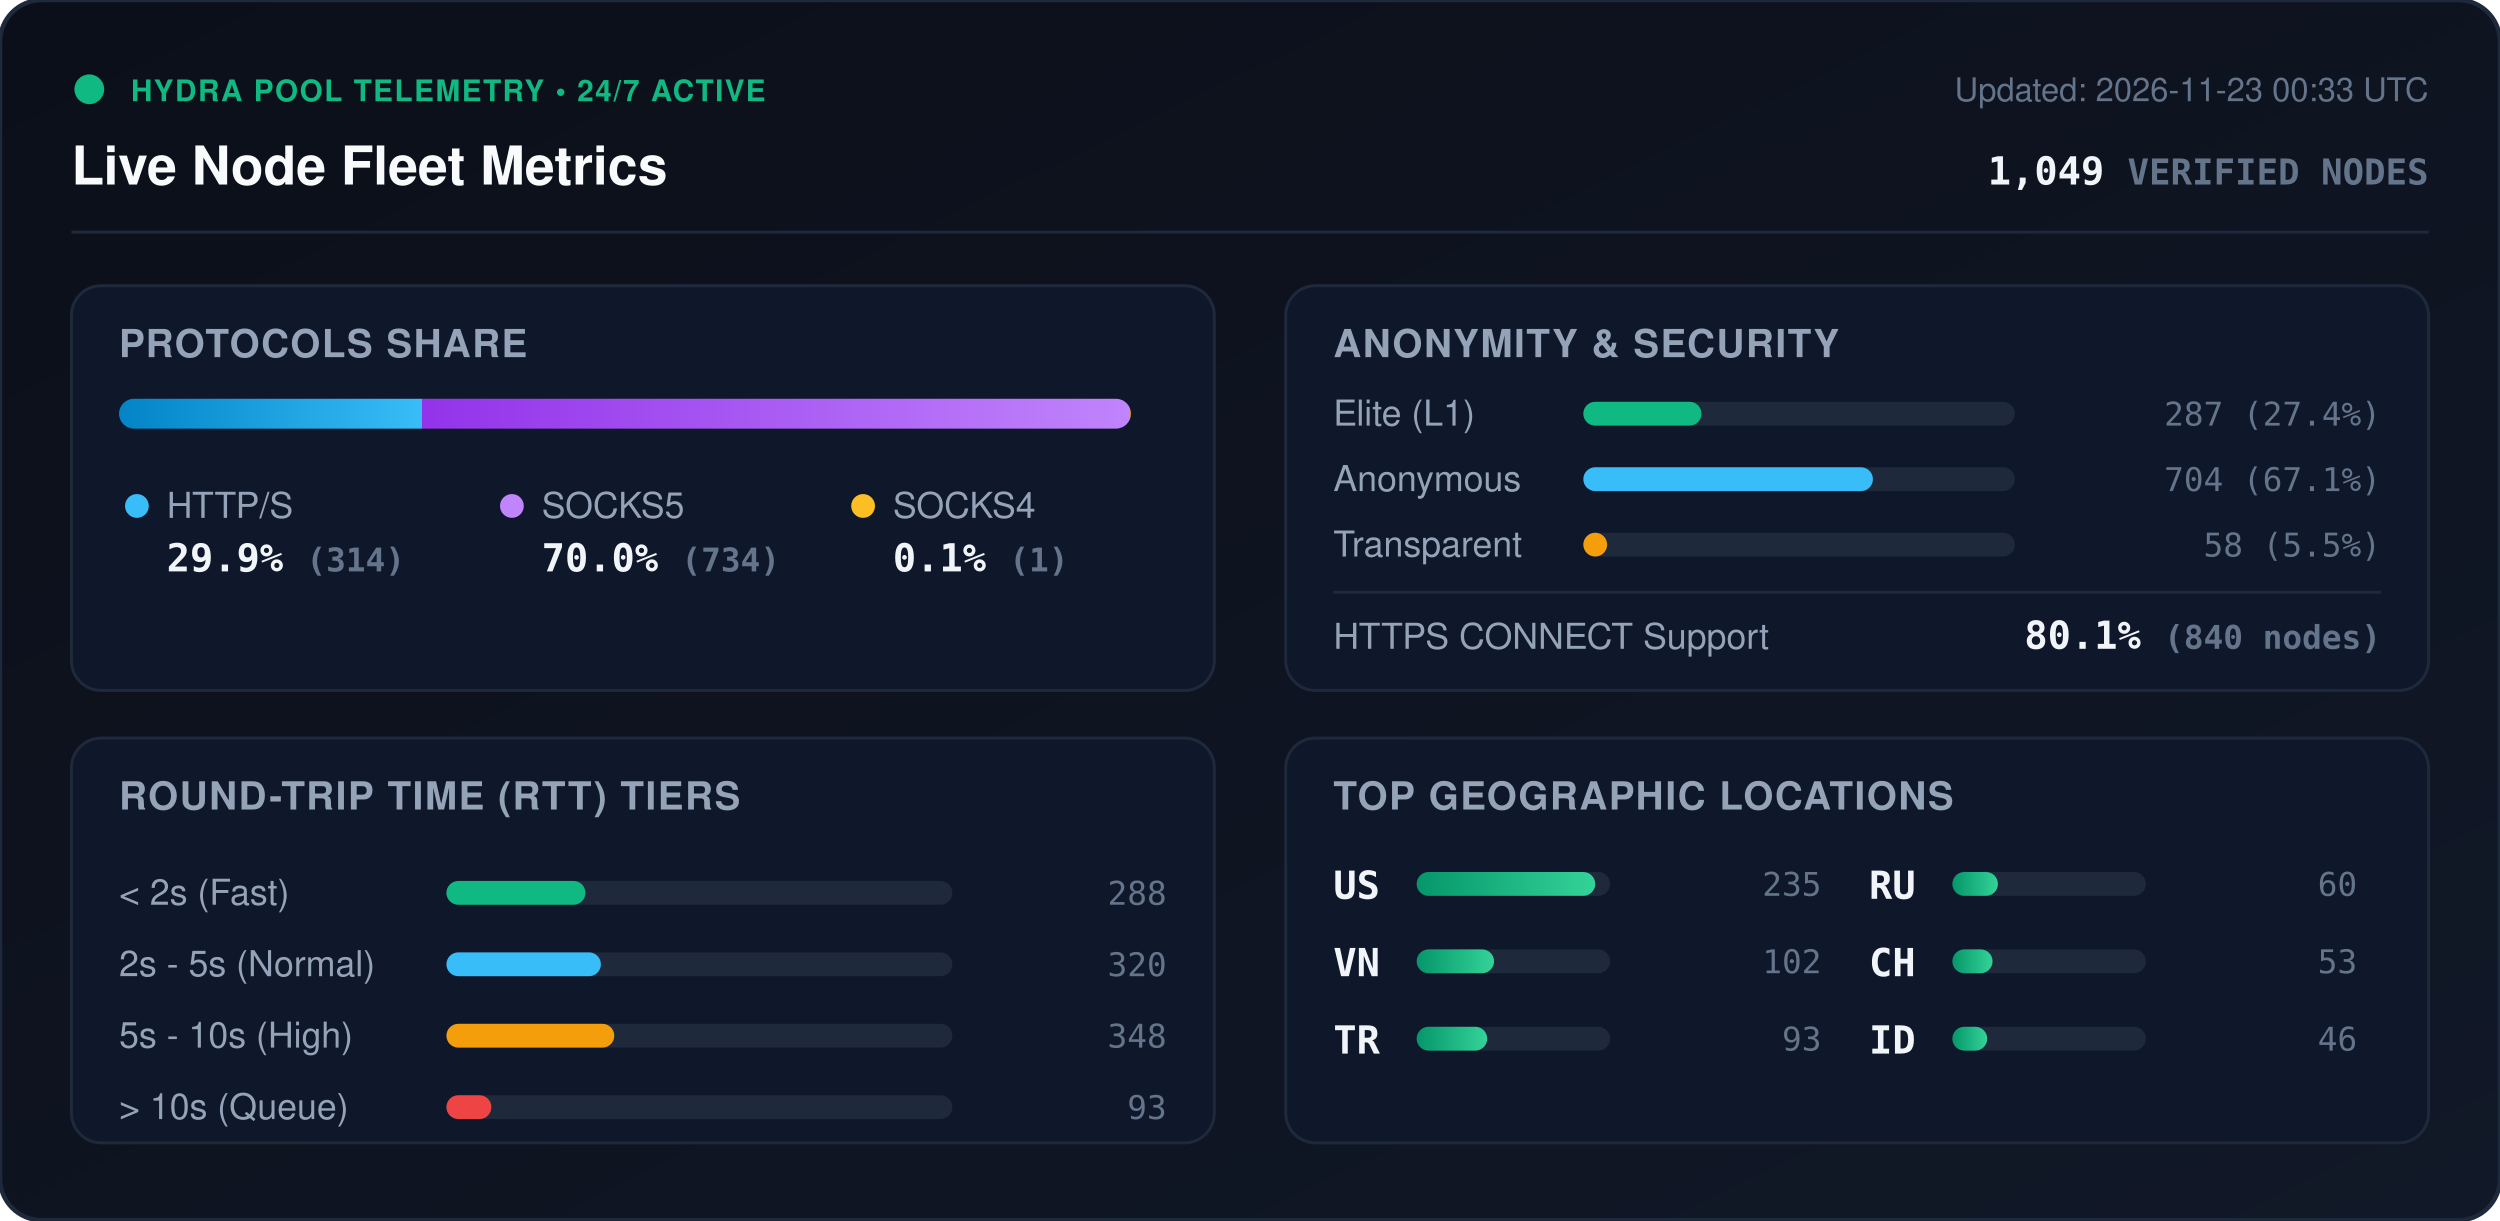
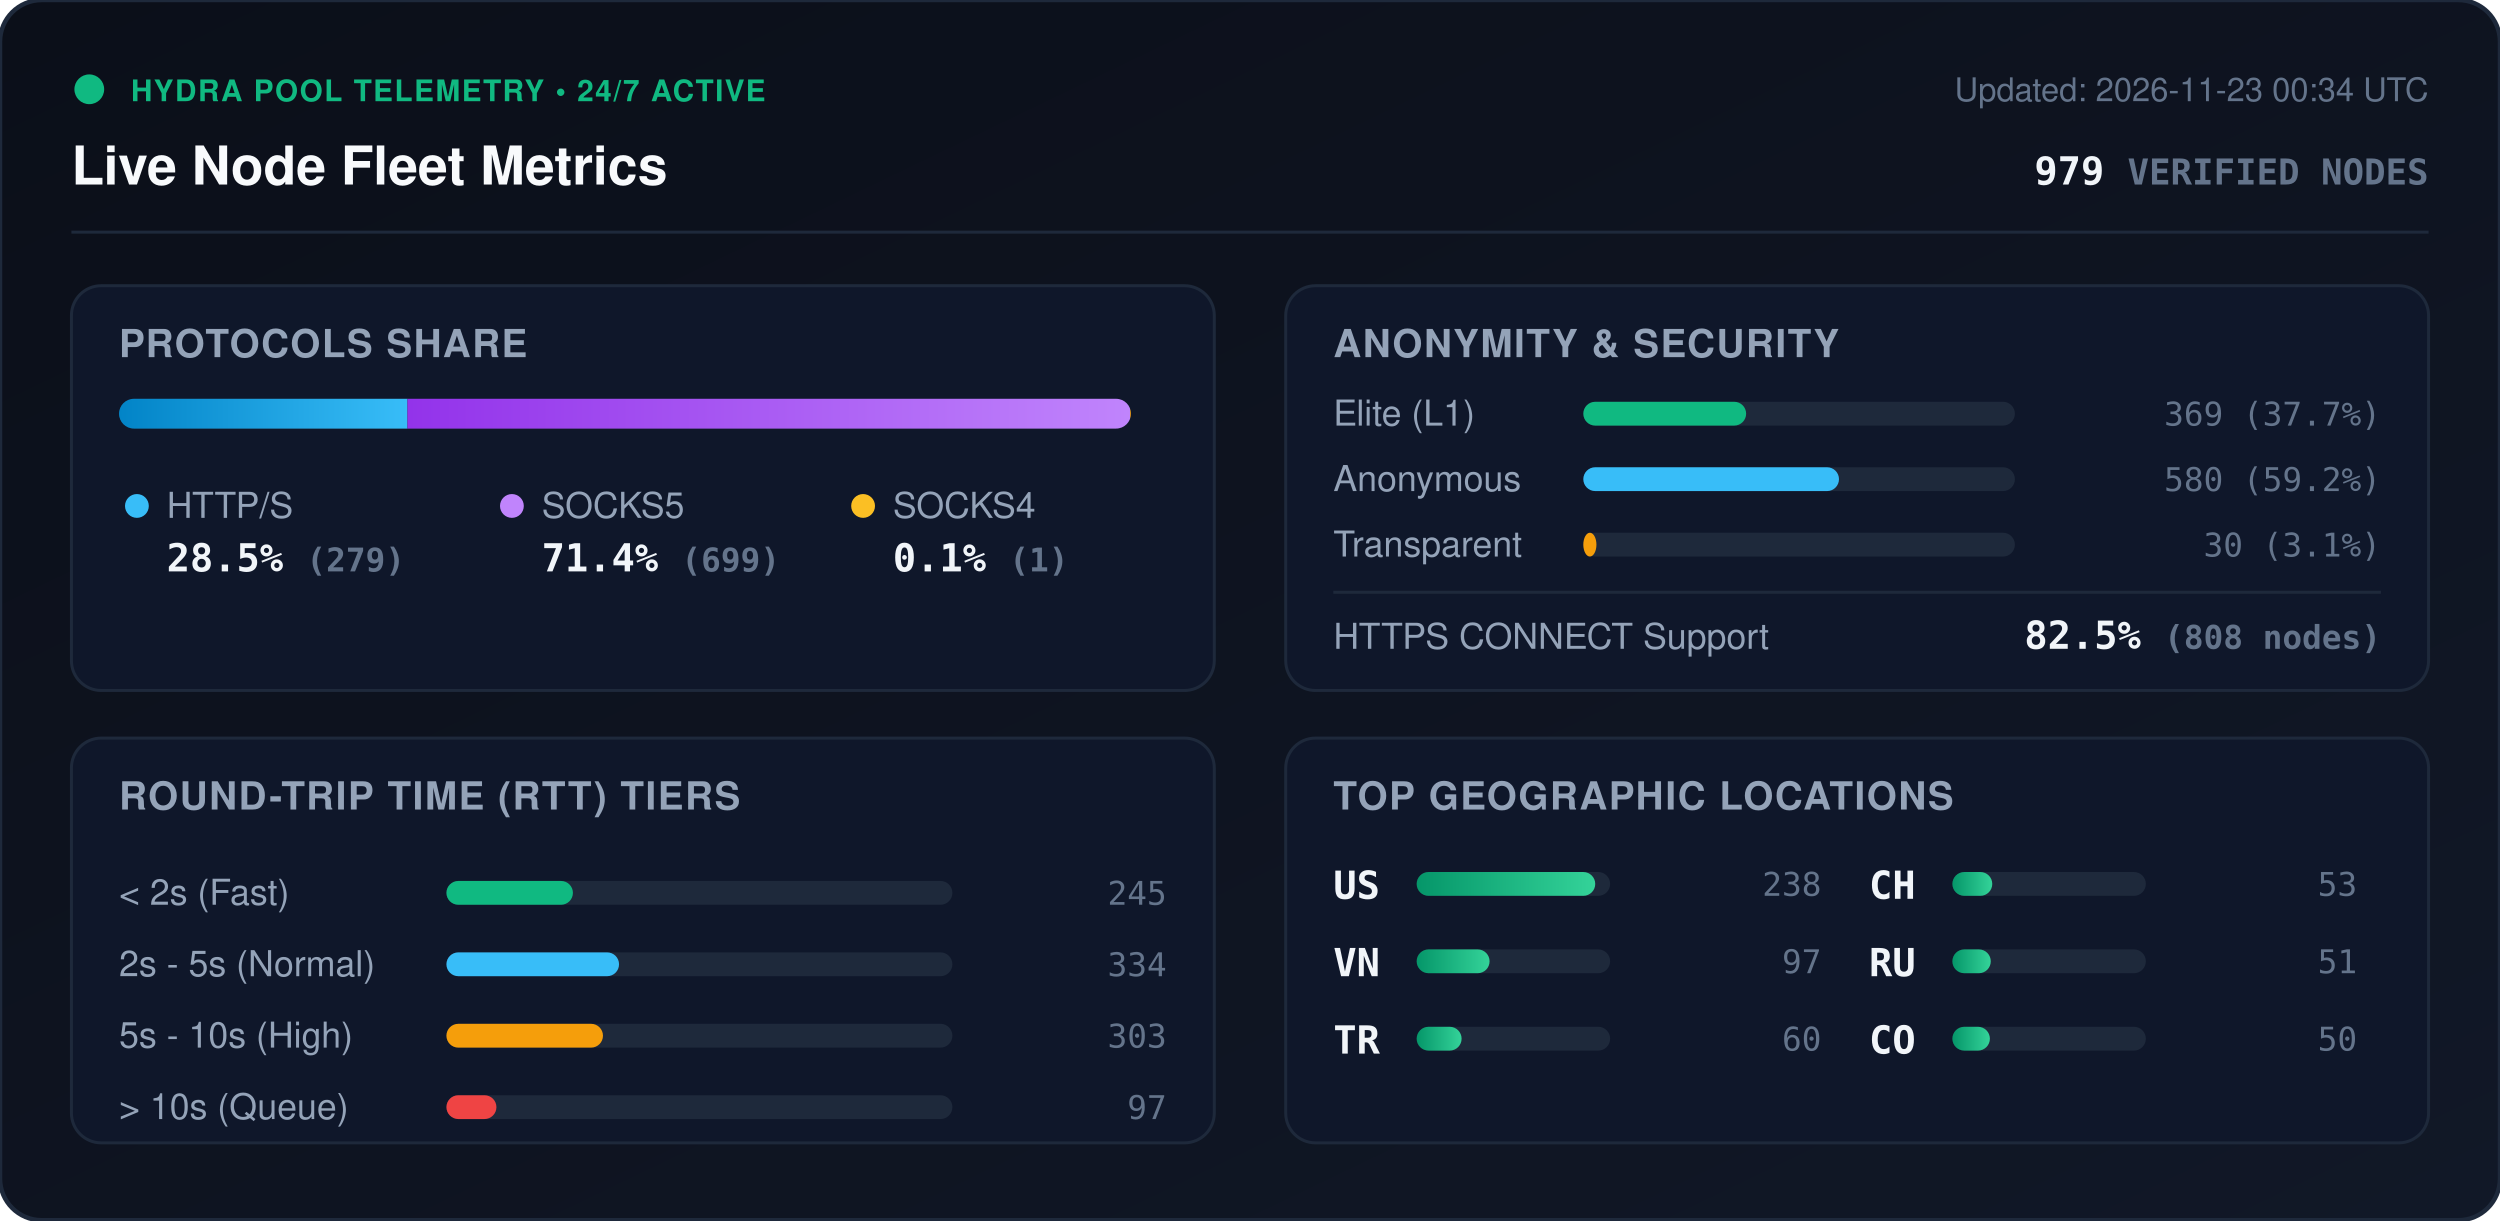
<svg xmlns="http://www.w3.org/2000/svg" viewBox="0 0 840 410" width="840" height="410" style="max-width: 100%; height: auto;">
  <defs>
    <linearGradient id="bg" x1="0%" y1="0%" x2="100%" y2="100%">
      <stop offset="0%" stop-color="#0b0f19" />
      <stop offset="100%" stop-color="#111827" />
    </linearGradient>
    <linearGradient id="bar-http" x1="0%" y1="0%" x2="100%" y2="0%">
      <stop offset="0%" stop-color="#0284c7" />
      <stop offset="100%" stop-color="#38bdf8" />
    </linearGradient>
    <linearGradient id="bar-socks5" x1="0%" y1="0%" x2="100%" y2="0%">
      <stop offset="0%" stop-color="#9333ea" />
      <stop offset="100%" stop-color="#c084fc" />
    </linearGradient>
    <linearGradient id="bar-socks4" x1="0%" y1="0%" x2="100%" y2="0%">
      <stop offset="0%" stop-color="#d97706" />
      <stop offset="100%" stop-color="#fbbf24" />
    </linearGradient>
    <linearGradient id="bar-green" x1="0%" y1="0%" x2="100%" y2="0%">
      <stop offset="0%" stop-color="#059669" />
      <stop offset="100%" stop-color="#34d399" />
    </linearGradient>
    <clipPath id="prog-track-clip">
      <rect width="340.0" height="10" rx="5" />
    </clipPath>
    <style>
      .title { font: 700 18px -apple-system, BlinkMacSystemFont, 'Segoe UI', Helvetica, Arial, sans-serif; fill: #f8fafc; }
      .sub { font: 500 11px -apple-system, BlinkMacSystemFont, 'Segoe UI', Helvetica, Arial, sans-serif; fill: #64748b; }
      .section-hdr { font: 600 13px -apple-system, BlinkMacSystemFont, 'Segoe UI', Helvetica, Arial, sans-serif; fill: #94a3b8; letter-spacing: 0.5px; }
      .metric-val { font: 700 13px -apple-system, BlinkMacSystemFont, 'Segoe UI', Helvetica, Arial, sans-serif; fill: #f1f5f9; }
      .metric-lbl { font: 500 12px -apple-system, BlinkMacSystemFont, 'Segoe UI', Helvetica, Arial, sans-serif; fill: #94a3b8; }
      .badge-txt { font: 700 10px -apple-system, BlinkMacSystemFont, 'Segoe UI', Helvetica, Arial, sans-serif; fill: #10b981; letter-spacing: 0.5px; }
      .mono { font-family: ui-monospace, SFMono-Regular, Menlo, Monaco, Consolas, monospace; }
      .pulse { animation: beacon 2s infinite ease-in-out; }
      @keyframes beacon { 0%, 100% { opacity: 1; } 50% { opacity: 0.35; } }
    </style>
  </defs>
  <rect width="840" height="410" rx="14" fill="url(#bg)" stroke="#1e293b" stroke-width="1.5" />
  <g transform="translate(24, 24)">
    <circle cx="6" cy="6" r="5" fill="#10b981" class="pulse" />
    <text x="20" y="10" class="badge-txt">HYDRA POOL TELEMETRY • 24/7 ACTIVE</text>
    <text x="0" y="38" class="title">Live Node Fleet Metrics</text>
-     <text x="792" y="10" text-anchor="end" class="sub">Updated: 2026-11-23 00:33 UTC</text>
-     <text x="792" y="38" text-anchor="end" class="metric-val mono" fill="#38bdf8">1,049 <tspan font-size="12" fill="#64748b">VERIFIED NODES</tspan>
+     <text x="792" y="10" text-anchor="end" class="sub">Updated: 2026-11-23 00:34 UTC</text>
+     <text x="792" y="38" text-anchor="end" class="metric-val mono" fill="#38bdf8">979 <tspan font-size="12" fill="#64748b">VERIFIED NODES</tspan>
    </text>
  </g>
  <line x1="24" y1="78" x2="816" y2="78" stroke="#1e293b" stroke-width="1" />
  <g transform="translate(24, 96)">
    <rect width="384" height="136" rx="10" fill="#0f172a" stroke="#1e293b" />
    <text x="16" y="24" class="section-hdr">PROTOCOLS SHARE</text>
    <g transform="translate(16, 38)">
      <rect width="340.0" height="10" rx="5" fill="#1e293b" />
      <g clip-path="url(#prog-track-clip)">
-         <rect x="0" width="101.8" height="10" fill="url(#bar-http)" />
-         <rect x="101.8" width="237.9" height="10" fill="url(#bar-socks5)" />
+         <rect x="0" width="96.9" height="10" fill="url(#bar-http)" />
+         <rect x="96.9" width="242.8" height="10" fill="url(#bar-socks5)" />
        <rect x="339.7" width="0.3" height="10" fill="url(#bar-socks4)" />
      </g>
    </g>
    <g transform="translate(16, 68)">
      <circle cx="6" cy="6" r="4" fill="#38bdf8" />
      <text x="16" y="10" class="metric-lbl">HTTP/S</text>
-       <text x="16" y="28" class="metric-val mono">29.9% <tspan font-size="11" fill="#64748b">(314)</tspan>
+       <text x="16" y="28" class="metric-val mono">28.5% <tspan font-size="11" fill="#64748b">(279)</tspan>
      </text>
      <circle cx="132" cy="6" r="4" fill="#c084fc" />
      <text x="142" y="10" class="metric-lbl">SOCKS5</text>
-       <text x="142" y="28" class="metric-val mono">70.0% <tspan font-size="11" fill="#64748b">(734)</tspan>
+       <text x="142" y="28" class="metric-val mono">71.4% <tspan font-size="11" fill="#64748b">(699)</tspan>
      </text>
      <circle cx="250" cy="6" r="4" fill="#fbbf24" />
      <text x="260" y="10" class="metric-lbl">SOCKS4</text>
      <text x="260" y="28" class="metric-val mono">0.1% <tspan font-size="11" fill="#64748b">(1)</tspan>
      </text>
    </g>
  </g>
  <g transform="translate(432, 96)">
    <rect width="384" height="136" rx="10" fill="#0f172a" stroke="#1e293b" />
    <text x="16" y="24" class="section-hdr">ANONYMITY &amp; SECURITY</text>
    <text x="16" y="47" class="metric-lbl">Elite (L1)</text>
    <rect x="100" y="39" width="145.0" height="8" rx="4" fill="#1e293b" />
-     <rect x="100" y="39" width="39.7" height="8" rx="4" fill="#10b981" />
-     <text x="368" y="47" text-anchor="end" class="mono sub" fill="#e2e8f0">287 (27.4%)</text>
+     <rect x="100" y="39" width="54.7" height="8" rx="4" fill="#10b981" />
+     <text x="368" y="47" text-anchor="end" class="mono sub" fill="#e2e8f0">369 (37.7%)</text>
    <text x="16" y="69" class="metric-lbl">Anonymous</text>
    <rect x="100" y="61" width="145.0" height="8" rx="4" fill="#1e293b" />
-     <rect x="100" y="61" width="97.3" height="8" rx="4" fill="#38bdf8" />
-     <text x="368" y="69" text-anchor="end" class="mono sub" fill="#e2e8f0">704 (67.1%)</text>
+     <rect x="100" y="61" width="85.9" height="8" rx="4" fill="#38bdf8" />
+     <text x="368" y="69" text-anchor="end" class="mono sub" fill="#e2e8f0">580 (59.2%)</text>
    <text x="16" y="91" class="metric-lbl">Transparent</text>
    <rect x="100" y="83" width="145.0" height="8" rx="4" fill="#1e293b" />
-     <rect x="100" y="83" width="8.0" height="8" rx="4" fill="#f59e0b" />
-     <text x="368" y="91" text-anchor="end" class="mono sub" fill="#e2e8f0">58 (5.5%)</text>
+     <rect x="100" y="83" width="4.4" height="8" rx="4" fill="#f59e0b" />
+     <text x="368" y="91" text-anchor="end" class="mono sub" fill="#e2e8f0">30 (3.1%)</text>
    <line x1="16" y1="103" x2="368" y2="103" stroke="#1e293b" stroke-width="1" />
    <text x="16" y="122" class="metric-lbl">HTTPS CONNECT Support</text>
-     <text x="368" y="122" text-anchor="end" class="metric-val mono" fill="#34d399">80.1% <tspan font-size="11" fill="#64748b">(840 nodes)</tspan>
+     <text x="368" y="122" text-anchor="end" class="metric-val mono" fill="#34d399">82.5% <tspan font-size="11" fill="#64748b">(808 nodes)</tspan>
    </text>
  </g>
  <g transform="translate(24, 248)">
    <rect width="384" height="136" rx="10" fill="#0f172a" stroke="#1e293b" />
    <text x="16" y="24" class="section-hdr">ROUND-TRIP TIME (RTT) TIERS</text>
    <g transform="translate(16, 42)">
      <text x="0" y="14" class="metric-lbl">&lt; 2s (Fast)</text>
      <rect x="110" y="6" width="170" height="8" rx="4" fill="#1e293b" />
-       <rect x="110" y="6" width="46.7" height="8" rx="4" fill="#10b981" />
-       <text x="352" y="14" text-anchor="end" class="mono sub">288</text>
+       <rect x="110" y="6" width="42.5" height="8" rx="4" fill="#10b981" />
+       <text x="352" y="14" text-anchor="end" class="mono sub">245</text>
      <text x="0" y="38" class="metric-lbl">2s - 5s (Normal)</text>
      <rect x="110" y="30" width="170" height="8" rx="4" fill="#1e293b" />
-       <rect x="110" y="30" width="51.9" height="8" rx="4" fill="#38bdf8" />
-       <text x="352" y="38" text-anchor="end" class="mono sub">320</text>
+       <rect x="110" y="30" width="58.0" height="8" rx="4" fill="#38bdf8" />
+       <text x="352" y="38" text-anchor="end" class="mono sub">334</text>
      <text x="0" y="62" class="metric-lbl">5s - 10s (High)</text>
      <rect x="110" y="54" width="170" height="8" rx="4" fill="#1e293b" />
-       <rect x="110" y="54" width="56.4" height="8" rx="4" fill="#f59e0b" />
-       <text x="352" y="62" text-anchor="end" class="mono sub">348</text>
+       <rect x="110" y="54" width="52.6" height="8" rx="4" fill="#f59e0b" />
+       <text x="352" y="62" text-anchor="end" class="mono sub">303</text>
      <text x="0" y="86" class="metric-lbl">&gt; 10s (Queue)</text>
      <rect x="110" y="78" width="170" height="8" rx="4" fill="#1e293b" />
-       <rect x="110" y="78" width="15.1" height="8" rx="4" fill="#ef4444" />
-       <text x="352" y="86" text-anchor="end" class="mono sub">93</text>
+       <rect x="110" y="78" width="16.8" height="8" rx="4" fill="#ef4444" />
+       <text x="352" y="86" text-anchor="end" class="mono sub">97</text>
    </g>
  </g>
  <g transform="translate(432, 248)">
    <rect width="384" height="136" rx="10" fill="#0f172a" stroke="#1e293b" />
    <text x="16" y="24" class="section-hdr">TOP GEOGRAPHIC LOCATIONS</text>
    <g transform="translate(16, 42)">
      <g transform="translate(0, 0)">
        <text x="0" y="12" class="mono metric-val" font-size="12">US</text>
        <rect x="28" y="3" width="65" height="8" rx="4" fill="#1e293b" />
        <rect x="28" y="3" width="60.0" height="8" rx="4" fill="url(#bar-green)" />
-         <text x="164" y="11" text-anchor="end" class="mono sub">235</text>
+         <text x="164" y="11" text-anchor="end" class="mono sub">238</text>
      </g>
      <g transform="translate(0, 26)">
        <text x="0" y="12" class="mono metric-val" font-size="12">VN</text>
        <rect x="28" y="3" width="65" height="8" rx="4" fill="#1e293b" />
-         <rect x="28" y="3" width="26.0" height="8" rx="4" fill="url(#bar-green)" />
-         <text x="164" y="11" text-anchor="end" class="mono sub">102</text>
+         <rect x="28" y="3" width="24.5" height="8" rx="4" fill="url(#bar-green)" />
+         <text x="164" y="11" text-anchor="end" class="mono sub">97</text>
      </g>
      <g transform="translate(0, 52)">
        <text x="0" y="12" class="mono metric-val" font-size="12">TR</text>
        <rect x="28" y="3" width="65" height="8" rx="4" fill="#1e293b" />
-         <rect x="28" y="3" width="23.7" height="8" rx="4" fill="url(#bar-green)" />
-         <text x="164" y="11" text-anchor="end" class="mono sub">93</text>
+         <rect x="28" y="3" width="15.1" height="8" rx="4" fill="url(#bar-green)" />
+         <text x="164" y="11" text-anchor="end" class="mono sub">60</text>
      </g>
      <g transform="translate(180, 0)">
+         <text x="0" y="12" class="mono metric-val" font-size="12">CH</text>
+         <rect x="28" y="3" width="65" height="8" rx="4" fill="#1e293b" />
+         <rect x="28" y="3" width="13.4" height="8" rx="4" fill="url(#bar-green)" />
+         <text x="164" y="11" text-anchor="end" class="mono sub">53</text>
+       </g>
+       <g transform="translate(180, 26)">
        <text x="0" y="12" class="mono metric-val" font-size="12">RU</text>
        <rect x="28" y="3" width="65" height="8" rx="4" fill="#1e293b" />
-         <rect x="28" y="3" width="15.3" height="8" rx="4" fill="url(#bar-green)" />
-         <text x="164" y="11" text-anchor="end" class="mono sub">60</text>
-       </g>
-       <g transform="translate(180, 26)">
-         <text x="0" y="12" class="mono metric-val" font-size="12">CH</text>
-         <rect x="28" y="3" width="65" height="8" rx="4" fill="#1e293b" />
-         <rect x="28" y="3" width="13.5" height="8" rx="4" fill="url(#bar-green)" />
-         <text x="164" y="11" text-anchor="end" class="mono sub">53</text>
+         <rect x="28" y="3" width="12.9" height="8" rx="4" fill="url(#bar-green)" />
+         <text x="164" y="11" text-anchor="end" class="mono sub">51</text>
      </g>
      <g transform="translate(180, 52)">
-         <text x="0" y="12" class="mono metric-val" font-size="12">ID</text>
+         <text x="0" y="12" class="mono metric-val" font-size="12">CO</text>
        <rect x="28" y="3" width="65" height="8" rx="4" fill="#1e293b" />
-         <rect x="28" y="3" width="11.7" height="8" rx="4" fill="url(#bar-green)" />
-         <text x="164" y="11" text-anchor="end" class="mono sub">46</text>
+         <rect x="28" y="3" width="12.6" height="8" rx="4" fill="url(#bar-green)" />
+         <text x="164" y="11" text-anchor="end" class="mono sub">50</text>
      </g>
    </g>
  </g>
</svg>
